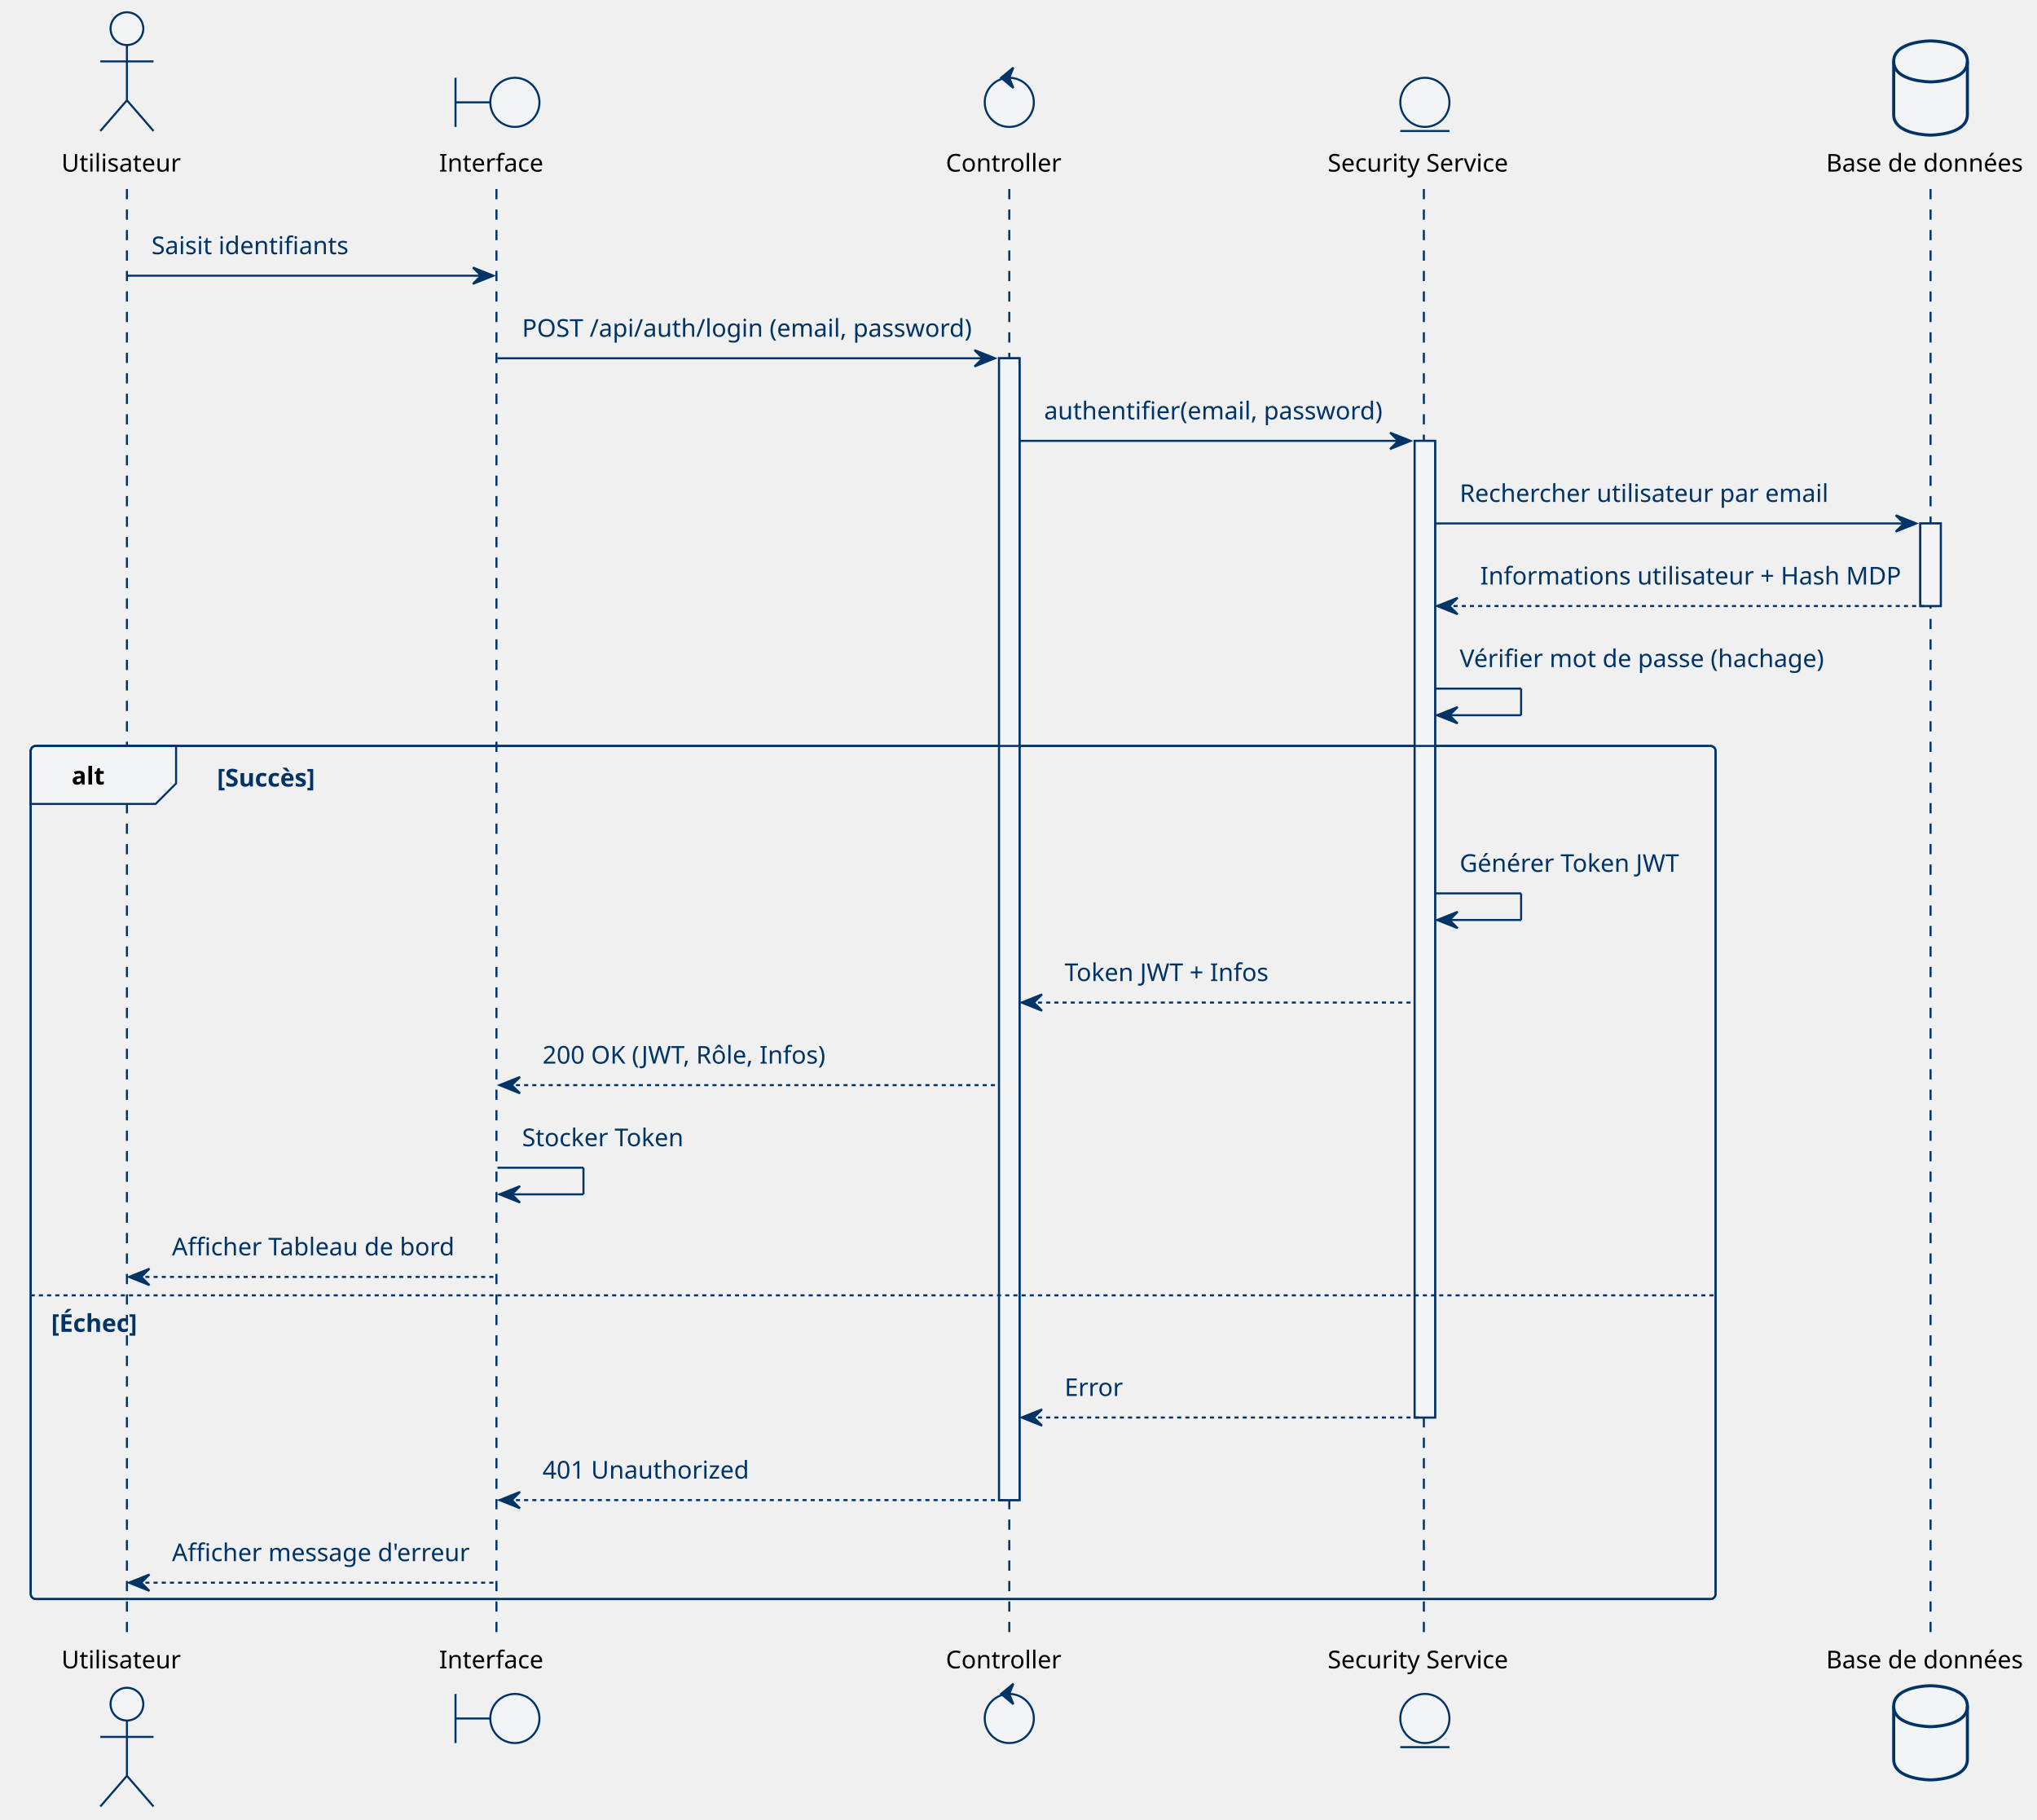
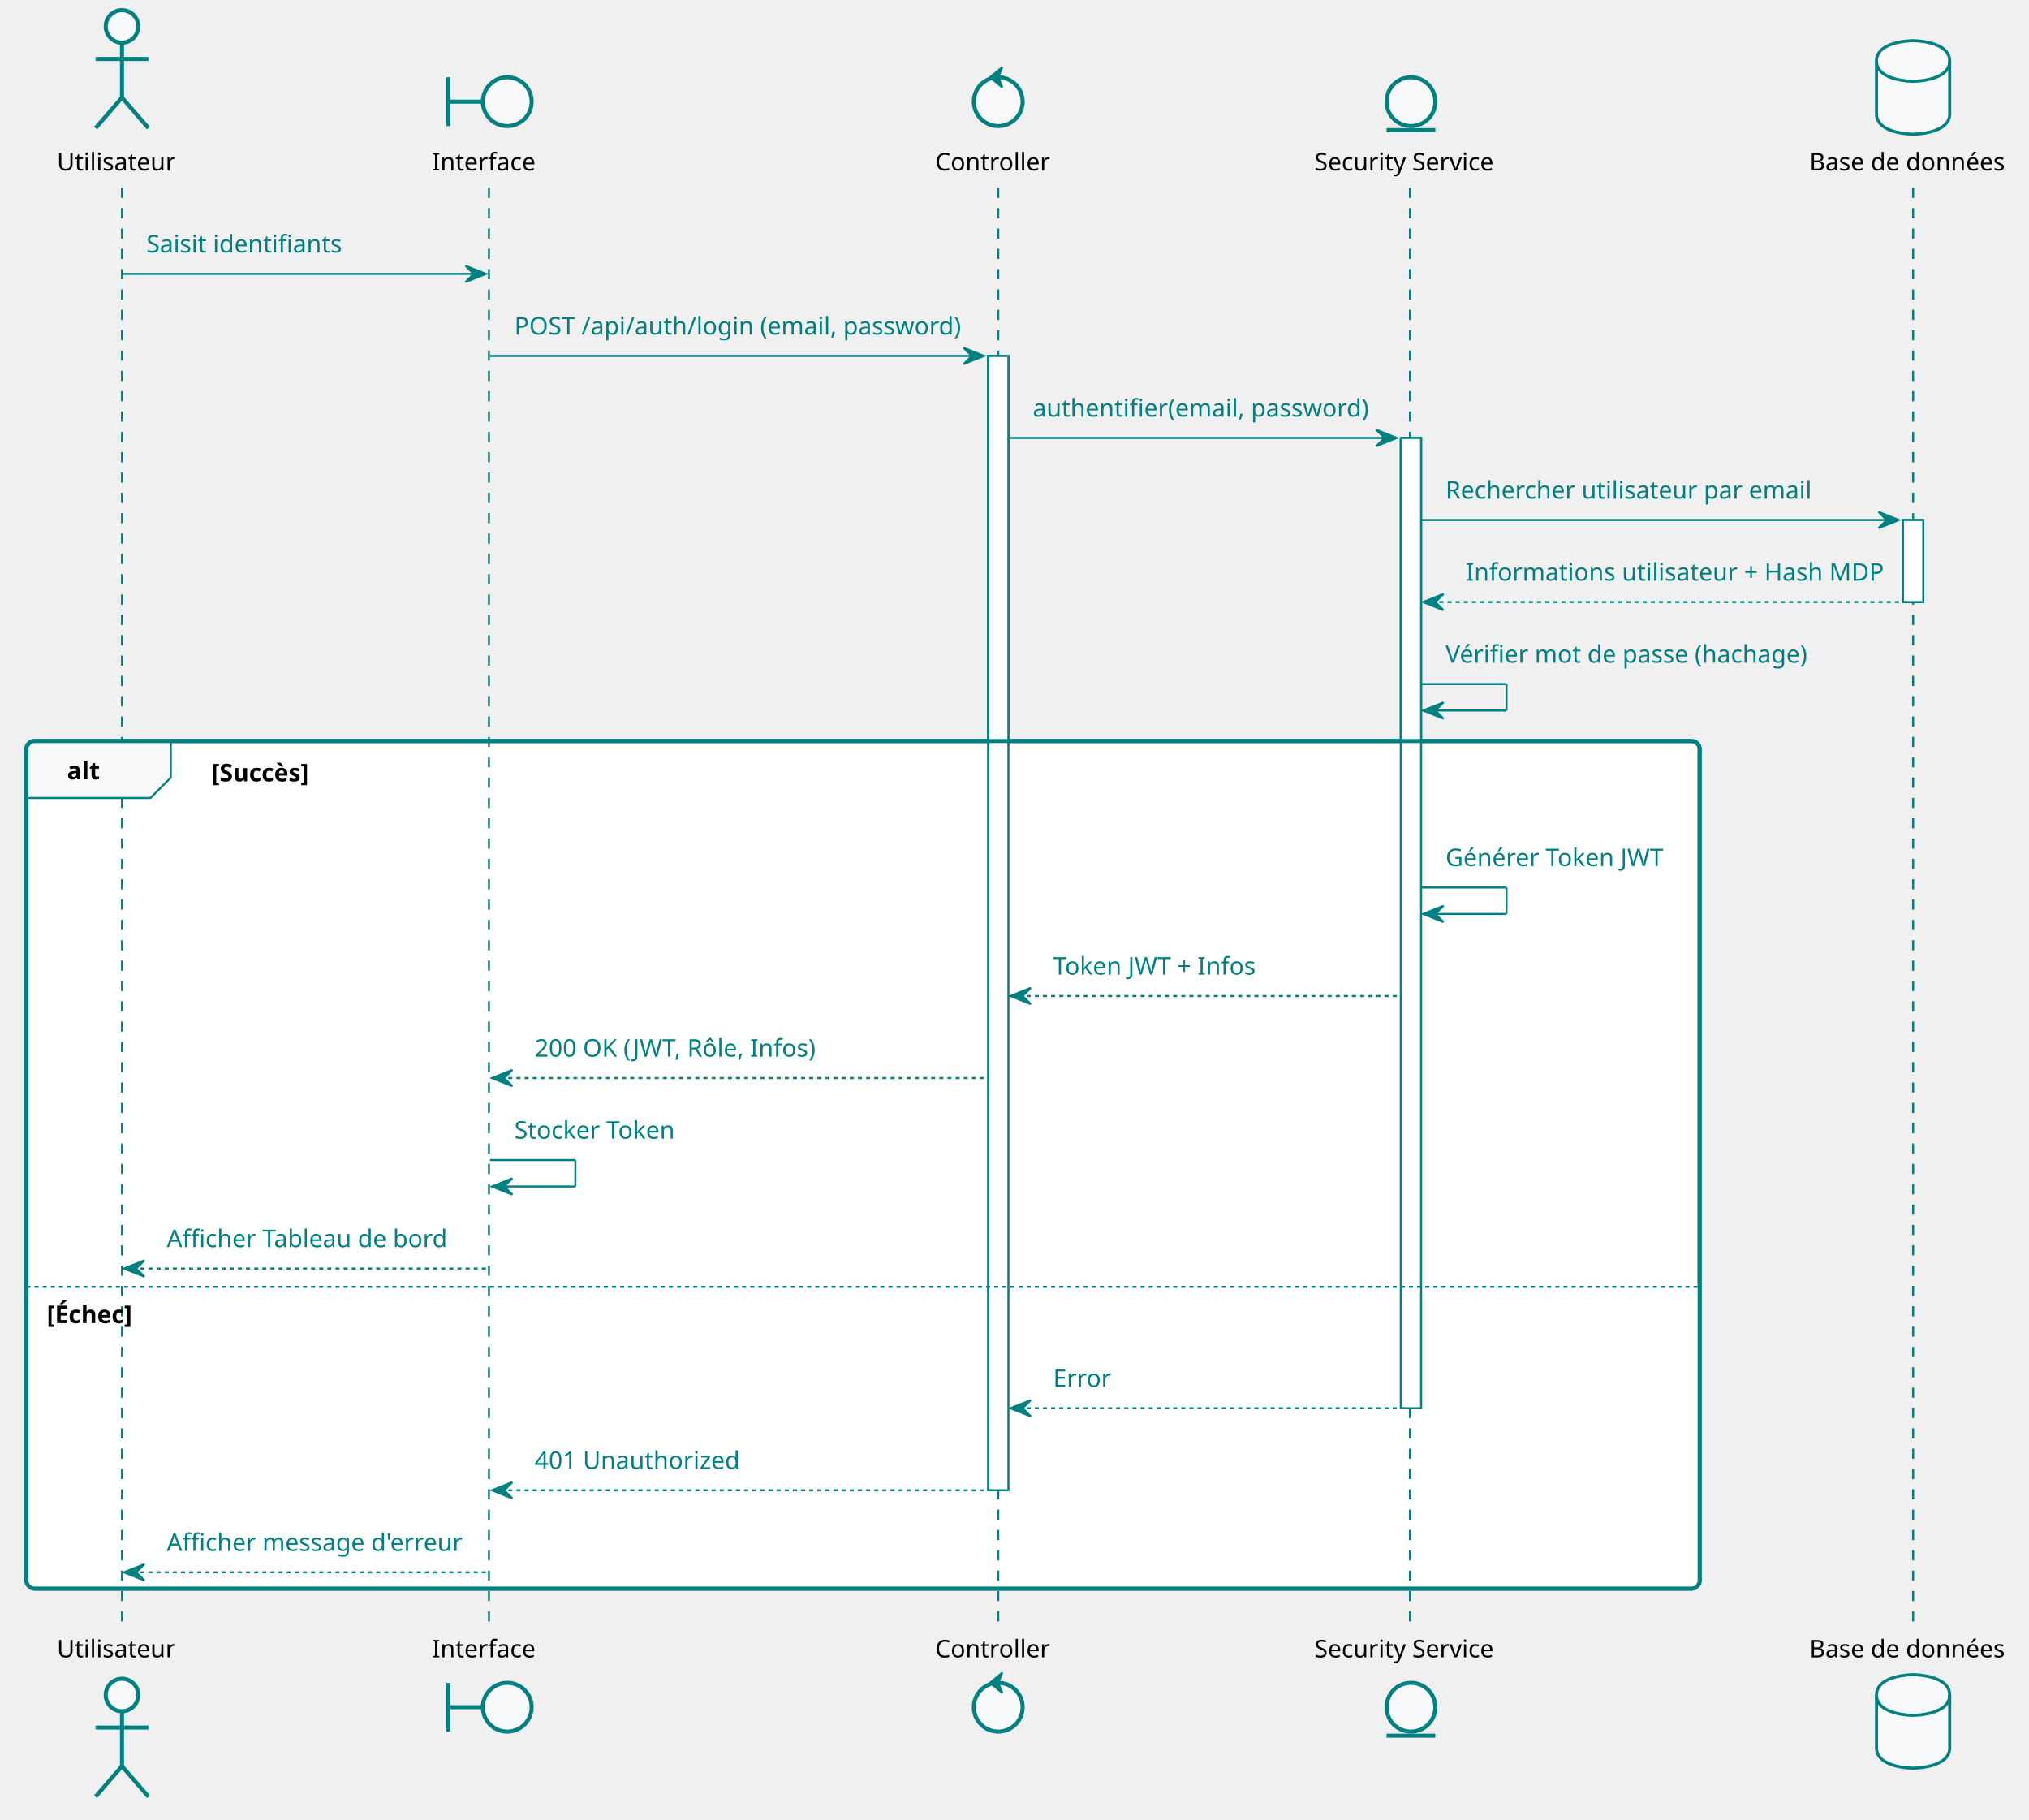
- <svg xmlns="http://www.w3.org/2000/svg" contentStyleType="text/css" height="889px" preserveAspectRatio="none" style="width:995px;height:889px;background:#FFFFFF;" version="1.1" viewBox="0 0 995 889" width="995px" zoomAndPan="magnify">
+ <svg xmlns="http://www.w3.org/2000/svg" contentScriptType="application/ecmascript" contentStyleType="text/css" height="895px" preserveAspectRatio="none" style="width:998px;height:895px;" version="1.1" viewBox="0 0 998 895" width="998px" zoomAndPan="magnify">
  <defs />
  <g>
-     <rect fill="#F2F4F7" height="557.818" style="stroke:#003366;stroke-width:1.0;" width="10" x="488" y="175.032" />
-     <rect fill="#F2F4F7" height="477.129" style="stroke:#003366;stroke-width:1.0;" width="10" x="691" y="215.376" />
-     <rect fill="#F2F4F7" height="40.344" style="stroke:#003366;stroke-width:1.0;" width="10" x="938" y="255.721" />
-     <rect fill="none" height="416.785" rx="2.5" ry="2.5" style="stroke:#003366;stroke-width:1.0;" width="823" x="15" y="364.409" />
-     <line style="stroke:#003366;stroke-width:1.0;stroke-dasharray:5.0,5.0;" x1="62" x2="62" y1="92.344" y2="798.194" />
-     <line style="stroke:#003366;stroke-width:1.0;stroke-dasharray:5.0,5.0;" x1="242.5" x2="242.5" y1="92.344" y2="798.194" />
-     <line style="stroke:#003366;stroke-width:1.0;stroke-dasharray:5.0,5.0;" x1="493" x2="493" y1="92.344" y2="798.194" />
-     <line style="stroke:#003366;stroke-width:1.0;stroke-dasharray:5.0,5.0;" x1="695.5" x2="695.5" y1="92.344" y2="798.194" />
-     <line style="stroke:#003366;stroke-width:1.0;stroke-dasharray:5.0,5.0;" x1="943" x2="943" y1="92.344" y2="798.194" />
-     <text fill="#000000" font-family="sans-serif" font-size="12" lengthAdjust="spacing" textLength="58" x="30" y="83.828">Utilisateur</text>
-     <ellipse cx="62" cy="14" fill="#F2F4F7" rx="8" ry="8" style="stroke:#003366;stroke-width:1.0;" />
-     <path d="M62,22 L62,49 M49,30 L75,30 M62,49 L49,64 M62,49 L75,64 " fill="none" style="stroke:#003366;stroke-width:1.0;" />
-     <text fill="#000000" font-family="sans-serif" font-size="12" lengthAdjust="spacing" textLength="58" x="30" y="815.022">Utilisateur</text>
-     <ellipse cx="62" cy="832.538" fill="#F2F4F7" rx="8" ry="8" style="stroke:#003366;stroke-width:1.0;" />
-     <path d="M62,840.538 L62,867.538 M49,848.538 L75,848.538 M62,867.538 L49,882.538 M62,867.538 L75,882.538 " fill="none" style="stroke:#003366;stroke-width:1.0;" />
-     <text fill="#000000" font-family="sans-serif" font-size="12" lengthAdjust="spacing" textLength="51" x="214.5" y="83.828">Interface</text>
-     <path d="M222.5,38 L222.5,62 M222.5,50 L239.5,50 " fill="none" style="stroke:#003366;stroke-width:1.0;" />
-     <ellipse cx="251.5" cy="50" fill="#F2F4F7" rx="12" ry="12" style="stroke:#003366;stroke-width:1.0;" />
-     <text fill="#000000" font-family="sans-serif" font-size="12" lengthAdjust="spacing" textLength="51" x="214.5" y="815.022">Interface</text>
-     <path d="M222.5,827.538 L222.5,851.538 M222.5,839.538 L239.5,839.538 " fill="none" style="stroke:#003366;stroke-width:1.0;" />
-     <ellipse cx="251.5" cy="839.538" fill="#F2F4F7" rx="12" ry="12" style="stroke:#003366;stroke-width:1.0;" />
-     <text fill="#000000" font-family="sans-serif" font-size="12" lengthAdjust="spacing" textLength="56" x="462" y="83.828">Controller</text>
-     <ellipse cx="493" cy="50" fill="#F2F4F7" rx="12" ry="12" style="stroke:#003366;stroke-width:1.0;" />
-     <polygon fill="#003366" points="489,38,495,33,493,38,495,43,489,38" style="stroke:#003366;stroke-width:1.0;" />
-     <text fill="#000000" font-family="sans-serif" font-size="12" lengthAdjust="spacing" textLength="56" x="462" y="815.022">Controller</text>
-     <ellipse cx="493" cy="839.538" fill="#F2F4F7" rx="12" ry="12" style="stroke:#003366;stroke-width:1.0;" />
-     <polygon fill="#003366" points="489,827.538,495,822.538,493,827.538,495,832.538,489,827.538" style="stroke:#003366;stroke-width:1.0;" />
-     <text fill="#000000" font-family="sans-serif" font-size="12" lengthAdjust="spacing" textLength="89" x="648.5" y="83.828">Security Service</text>
-     <ellipse cx="696" cy="50" fill="#F2F4F7" rx="12" ry="12" style="stroke:#003366;stroke-width:1.0;" />
-     <line style="stroke:#003366;stroke-width:1.0;" x1="684" x2="708" y1="64" y2="64" />
-     <text fill="#000000" font-family="sans-serif" font-size="12" lengthAdjust="spacing" textLength="89" x="648.5" y="815.022">Security Service</text>
-     <ellipse cx="696" cy="839.538" fill="#F2F4F7" rx="12" ry="12" style="stroke:#003366;stroke-width:1.0;" />
-     <line style="stroke:#003366;stroke-width:1.0;" x1="684" x2="708" y1="853.538" y2="853.538" />
-     <text fill="#000000" font-family="sans-serif" font-size="12" lengthAdjust="spacing" textLength="96" x="892" y="83.828">Base de données</text>
-     <path d="M925,30 C925,20 943,20 943,20 C943,20 961,20 961,30 L961,56 C961,66 943,66 943,66 C943,66 925,66 925,56 L925,30 " fill="#F2F4F7" style="stroke:#003366;stroke-width:1.5;" />
-     <path d="M925,30 C925,40 943,40 943,40 C943,40 961,40 961,30 " fill="none" style="stroke:#003366;stroke-width:1.5;" />
-     <text fill="#000000" font-family="sans-serif" font-size="12" lengthAdjust="spacing" textLength="96" x="892" y="815.022">Base de données</text>
-     <path d="M925,833.538 C925,823.538 943,823.538 943,823.538 C943,823.538 961,823.538 961,833.538 L961,859.538 C961,869.538 943,869.538 943,869.538 C943,869.538 925,869.538 925,859.538 L925,833.538 " fill="#F2F4F7" style="stroke:#003366;stroke-width:1.5;" />
-     <path d="M925,833.538 C925,843.538 943,843.538 943,843.538 C943,843.538 961,843.538 961,833.538 " fill="none" style="stroke:#003366;stroke-width:1.5;" />
-     <rect fill="#F2F4F7" height="557.818" style="stroke:#003366;stroke-width:1.0;" width="10" x="488" y="175.032" />
-     <rect fill="#F2F4F7" height="477.129" style="stroke:#003366;stroke-width:1.0;" width="10" x="691" y="215.376" />
-     <rect fill="#F2F4F7" height="40.344" style="stroke:#003366;stroke-width:1.0;" width="10" x="938" y="255.721" />
-     <polygon fill="#003366" points="231,130.688,241,134.688,231,138.688,235,134.688" style="stroke:#003366;stroke-width:1.0;" />
-     <line style="stroke:#003366;stroke-width:1.0;" x1="62" x2="237" y1="134.688" y2="134.688" />
-     <text fill="#003366" font-family="sans-serif" font-size="12" lengthAdjust="spacing" textLength="95" x="74" y="124.172">Saisit identifiants</text>
-     <polygon fill="#003366" points="476,171.032,486,175.032,476,179.032,480,175.032" style="stroke:#003366;stroke-width:1.0;" />
-     <line style="stroke:#003366;stroke-width:1.0;" x1="243" x2="482" y1="175.032" y2="175.032" />
-     <text fill="#003366" font-family="sans-serif" font-size="12" lengthAdjust="spacing" textLength="216" x="255" y="164.516">POST /api/auth/login (email, password)</text>
-     <polygon fill="#003366" points="679,211.376,689,215.376,679,219.376,683,215.376" style="stroke:#003366;stroke-width:1.0;" />
-     <line style="stroke:#003366;stroke-width:1.0;" x1="498" x2="685" y1="215.376" y2="215.376" />
-     <text fill="#003366" font-family="sans-serif" font-size="12" lengthAdjust="spacing" textLength="164" x="510" y="204.86">authentifier(email, password)</text>
-     <polygon fill="#003366" points="926,251.721,936,255.721,926,259.721,930,255.721" style="stroke:#003366;stroke-width:1.0;" />
-     <line style="stroke:#003366;stroke-width:1.0;" x1="701" x2="932" y1="255.721" y2="255.721" />
-     <text fill="#003366" font-family="sans-serif" font-size="12" lengthAdjust="spacing" textLength="179" x="713" y="245.204">Rechercher utilisateur par email</text>
-     <polygon fill="#003366" points="712,292.065,702,296.065,712,300.065,708,296.065" style="stroke:#003366;stroke-width:1.0;" />
-     <line style="stroke:#003366;stroke-width:1.0;stroke-dasharray:2.0,2.0;" x1="706" x2="942" y1="296.065" y2="296.065" />
-     <text fill="#003366" font-family="sans-serif" font-size="12" lengthAdjust="spacing" textLength="203" x="723" y="285.549">Informations utilisateur + Hash MDP</text>
-     <line style="stroke:#003366;stroke-width:1.0;" x1="701" x2="743" y1="336.409" y2="336.409" />
-     <line style="stroke:#003366;stroke-width:1.0;" x1="743" x2="743" y1="336.409" y2="349.409" />
-     <line style="stroke:#003366;stroke-width:1.0;" x1="702" x2="743" y1="349.409" y2="349.409" />
-     <polygon fill="#003366" points="712,345.409,702,349.409,712,353.409,708,349.409" style="stroke:#003366;stroke-width:1.0;" />
-     <text fill="#003366" font-family="sans-serif" font-size="12" lengthAdjust="spacing" textLength="178" x="713" y="325.893">Vérifier mot de passe (hachage)</text>
-     <path d="M17.5,364.409 L86,364.409 L86,382.753 L76,392.753 L15,392.753 L15,366.909 A2.5,2.5 0 0 1 17.5,364.409 " fill="#F2F4F7" style="stroke:#003366;stroke-width:1.0;" />
-     <rect fill="none" height="416.785" rx="2.5" ry="2.5" style="stroke:#003366;stroke-width:1.0;" width="823" x="15" y="364.409" />
-     <text fill="#000000" font-family="sans-serif" font-size="12" font-weight="bold" lengthAdjust="spacing" textLength="16" x="35" y="383.237">alt</text>
-     <text fill="#003366" font-family="sans-serif" font-size="12" font-weight="bold" lengthAdjust="spacing" textLength="48" x="106" y="384.237">[Succès]</text>
-     <line style="stroke:#003366;stroke-width:1.0;" x1="701" x2="743" y1="436.441" y2="436.441" />
-     <line style="stroke:#003366;stroke-width:1.0;" x1="743" x2="743" y1="436.441" y2="449.441" />
-     <line style="stroke:#003366;stroke-width:1.0;" x1="702" x2="743" y1="449.441" y2="449.441" />
-     <polygon fill="#003366" points="712,445.441,702,449.441,712,453.441,708,449.441" style="stroke:#003366;stroke-width:1.0;" />
-     <text fill="#003366" font-family="sans-serif" font-size="12" lengthAdjust="spacing" textLength="108" x="713" y="425.925">Générer Token JWT</text>
-     <polygon fill="#003366" points="509,485.785,499,489.785,509,493.785,505,489.785" style="stroke:#003366;stroke-width:1.0;" />
-     <line style="stroke:#003366;stroke-width:1.0;stroke-dasharray:2.0,2.0;" x1="503" x2="690" y1="489.785" y2="489.785" />
-     <text fill="#003366" font-family="sans-serif" font-size="12" lengthAdjust="spacing" textLength="99" x="520" y="479.269">Token JWT + Infos</text>
-     <polygon fill="#003366" points="254,526.129,244,530.129,254,534.129,250,530.129" style="stroke:#003366;stroke-width:1.0;" />
-     <line style="stroke:#003366;stroke-width:1.0;stroke-dasharray:2.0,2.0;" x1="248" x2="487" y1="530.129" y2="530.129" />
-     <text fill="#003366" font-family="sans-serif" font-size="12" lengthAdjust="spacing" textLength="136" x="265" y="519.613">200 OK (JWT, Rôle, Infos)</text>
-     <line style="stroke:#003366;stroke-width:1.0;" x1="243" x2="285" y1="570.473" y2="570.473" />
-     <line style="stroke:#003366;stroke-width:1.0;" x1="285" x2="285" y1="570.473" y2="583.473" />
-     <line style="stroke:#003366;stroke-width:1.0;" x1="244" x2="285" y1="583.473" y2="583.473" />
-     <polygon fill="#003366" points="254,579.473,244,583.473,254,587.473,250,583.473" style="stroke:#003366;stroke-width:1.0;" />
-     <text fill="#003366" font-family="sans-serif" font-size="12" lengthAdjust="spacing" textLength="79" x="255" y="559.957">Stocker Token</text>
-     <polygon fill="#003366" points="73,619.818,63,623.818,73,627.818,69,623.818" style="stroke:#003366;stroke-width:1.0;" />
-     <line style="stroke:#003366;stroke-width:1.0;stroke-dasharray:2.0,2.0;" x1="67" x2="242" y1="623.818" y2="623.818" />
-     <text fill="#003366" font-family="sans-serif" font-size="12" lengthAdjust="spacing" textLength="138" x="84" y="613.302">Afficher Tableau de bord</text>
-     <line style="stroke:#003366;stroke-width:1.0;stroke-dasharray:2.0,2.0;" x1="15" x2="838" y1="632.818" y2="632.818" />
-     <text fill="#003366" font-family="sans-serif" font-size="12" font-weight="bold" lengthAdjust="spacing" textLength="42" x="25" y="650.646">[Échec]</text>
-     <polygon fill="#003366" points="509,688.506,499,692.506,509,696.506,505,692.506" style="stroke:#003366;stroke-width:1.0;" />
-     <line style="stroke:#003366;stroke-width:1.0;stroke-dasharray:2.0,2.0;" x1="503" x2="695" y1="692.506" y2="692.506" />
-     <text fill="#003366" font-family="sans-serif" font-size="12" lengthAdjust="spacing" textLength="29" x="520" y="681.99">Error</text>
-     <polygon fill="#003366" points="254,728.85,244,732.85,254,736.85,250,732.85" style="stroke:#003366;stroke-width:1.0;" />
-     <line style="stroke:#003366;stroke-width:1.0;stroke-dasharray:2.0,2.0;" x1="248" x2="492" y1="732.85" y2="732.85" />
-     <text fill="#003366" font-family="sans-serif" font-size="12" lengthAdjust="spacing" textLength="100" x="265" y="722.334">401 Unauthorized</text>
-     <polygon fill="#003366" points="73,769.194,63,773.194,73,777.194,69,773.194" style="stroke:#003366;stroke-width:1.0;" />
-     <line style="stroke:#003366;stroke-width:1.0;stroke-dasharray:2.0,2.0;" x1="67" x2="242" y1="773.194" y2="773.194" />
-     <text fill="#003366" font-family="sans-serif" font-size="12" lengthAdjust="spacing" textLength="147" x="84" y="762.678">Afficher message d'erreur</text>
+     <rect fill="#FFFFFF" height="557.818" style="stroke: #008080; stroke-width: 1.0;" width="10" x="486" y="175.032" />
+     <rect fill="#FFFFFF" height="477.129" style="stroke: #008080; stroke-width: 1.0;" width="10" x="689" y="215.376" />
+     <rect fill="#FFFFFF" height="40.344" style="stroke: #008080; stroke-width: 1.0;" width="10" x="936" y="255.721" />
+     <rect fill="#FFFFFF" height="416.785" rx="4" ry="4" style="stroke: #008080; stroke-width: 2.0;" width="823" x="13" y="364.409" />
+     <rect fill="#FFFFFF" height="149.376" style="stroke: none; stroke-width: 1.0;" width="823" x="13" y="631.818" />
+     <line style="stroke: #008080; stroke-width: 1.0; stroke-dasharray: 5.0,5.0;" x1="60" x2="60" y1="92.344" y2="798.194" />
+     <line style="stroke: #008080; stroke-width: 1.0; stroke-dasharray: 5.0,5.0;" x1="240.5" x2="240.5" y1="92.344" y2="798.194" />
+     <line style="stroke: #008080; stroke-width: 1.0; stroke-dasharray: 5.0,5.0;" x1="491" x2="491" y1="92.344" y2="798.194" />
+     <line style="stroke: #008080; stroke-width: 1.0; stroke-dasharray: 5.0,5.0;" x1="693.5" x2="693.5" y1="92.344" y2="798.194" />
+     <line style="stroke: #008080; stroke-width: 1.0; stroke-dasharray: 5.0,5.0;" x1="941" x2="941" y1="92.344" y2="798.194" />
+     <text fill="#000000" font-family="sans-serif" font-size="12" lengthAdjust="spacingAndGlyphs" textLength="58" x="28" y="83.828">Utilisateur</text>
+     <ellipse cx="60" cy="13" fill="#F8F9FA" rx="8" ry="8" style="stroke: #008080; stroke-width: 2.0;" />
+     <path d="M60,21 L60,48 M47,29 L73,29 M60,48 L47,63 M60,48 L73,63 " fill="none" style="stroke: #008080; stroke-width: 2.0;" />
+     <text fill="#000000" font-family="sans-serif" font-size="12" lengthAdjust="spacingAndGlyphs" textLength="58" x="28" y="815.022">Utilisateur</text>
+     <ellipse cx="60" cy="833.538" fill="#F8F9FA" rx="8" ry="8" style="stroke: #008080; stroke-width: 2.0;" />
+     <path d="M60,841.538 L60,868.538 M47,849.538 L73,849.538 M60,868.538 L47,883.538 M60,868.538 L73,883.538 " fill="none" style="stroke: #008080; stroke-width: 2.0;" />
+     <text fill="#000000" font-family="sans-serif" font-size="12" lengthAdjust="spacingAndGlyphs" textLength="51" x="212.5" y="83.828">Interface</text>
+     <path d="M220.5,38 L220.5,62 M220.5,50 L237.5,50 " fill="none" style="stroke: #008080; stroke-width: 2.0;" />
+     <ellipse cx="249.5" cy="50" fill="#F8F9FA" rx="12" ry="12" style="stroke: #008080; stroke-width: 2.0;" />
+     <text fill="#000000" font-family="sans-serif" font-size="12" lengthAdjust="spacingAndGlyphs" textLength="51" x="212.5" y="815.022">Interface</text>
+     <path d="M220.5,827.538 L220.5,851.538 M220.5,839.538 L237.5,839.538 " fill="none" style="stroke: #008080; stroke-width: 2.0;" />
+     <ellipse cx="249.5" cy="839.538" fill="#F8F9FA" rx="12" ry="12" style="stroke: #008080; stroke-width: 2.0;" />
+     <text fill="#000000" font-family="sans-serif" font-size="12" lengthAdjust="spacingAndGlyphs" textLength="56" x="460" y="83.828">Controller</text>
+     <ellipse cx="491" cy="50" fill="#F8F9FA" rx="12" ry="12" style="stroke: #008080; stroke-width: 2.0;" />
+     <polygon fill="#008080" points="487,38,493,33,491,38,493,43,487,38" style="stroke: #008080; stroke-width: 1.0;" />
+     <text fill="#000000" font-family="sans-serif" font-size="12" lengthAdjust="spacingAndGlyphs" textLength="56" x="460" y="815.022">Controller</text>
+     <ellipse cx="491" cy="839.538" fill="#F8F9FA" rx="12" ry="12" style="stroke: #008080; stroke-width: 2.0;" />
+     <polygon fill="#008080" points="487,827.538,493,822.538,491,827.538,493,832.538,487,827.538" style="stroke: #008080; stroke-width: 1.0;" />
+     <text fill="#000000" font-family="sans-serif" font-size="12" lengthAdjust="spacingAndGlyphs" textLength="89" x="646.5" y="83.828">Security Service</text>
+     <ellipse cx="694" cy="50" fill="#F8F9FA" rx="12" ry="12" style="stroke: #008080; stroke-width: 2.0;" />
+     <line style="stroke: #008080; stroke-width: 2.0;" x1="682" x2="706" y1="64" y2="64" />
+     <text fill="#000000" font-family="sans-serif" font-size="12" lengthAdjust="spacingAndGlyphs" textLength="89" x="646.5" y="815.022">Security Service</text>
+     <ellipse cx="694" cy="839.538" fill="#F8F9FA" rx="12" ry="12" style="stroke: #008080; stroke-width: 2.0;" />
+     <line style="stroke: #008080; stroke-width: 2.0;" x1="682" x2="706" y1="853.538" y2="853.538" />
+     <text fill="#000000" font-family="sans-serif" font-size="12" lengthAdjust="spacingAndGlyphs" textLength="96" x="890" y="83.828">Base de données</text>
+     <path d="M923,30 C923,20 941,20 941,20 C941,20 959,20 959,30 L959,56 C959,66 941,66 941,66 C941,66 923,66 923,56 L923,30 " fill="#F8F9FA" style="stroke: #008080; stroke-width: 1.5;" />
+     <path d="M923,30 C923,40 941,40 941,40 C941,40 959,40 959,30 " fill="none" style="stroke: #008080; stroke-width: 1.5;" />
+     <text fill="#000000" font-family="sans-serif" font-size="12" lengthAdjust="spacingAndGlyphs" textLength="96" x="890" y="815.022">Base de données</text>
+     <path d="M923,833.538 C923,823.538 941,823.538 941,823.538 C941,823.538 959,823.538 959,833.538 L959,859.538 C959,869.538 941,869.538 941,869.538 C941,869.538 923,869.538 923,859.538 L923,833.538 " fill="#F8F9FA" style="stroke: #008080; stroke-width: 1.5;" />
+     <path d="M923,833.538 C923,843.538 941,843.538 941,843.538 C941,843.538 959,843.538 959,833.538 " fill="none" style="stroke: #008080; stroke-width: 1.5;" />
+     <rect fill="#FFFFFF" height="557.818" style="stroke: #008080; stroke-width: 1.0;" width="10" x="486" y="175.032" />
+     <rect fill="#FFFFFF" height="477.129" style="stroke: #008080; stroke-width: 1.0;" width="10" x="689" y="215.376" />
+     <rect fill="#FFFFFF" height="40.344" style="stroke: #008080; stroke-width: 1.0;" width="10" x="936" y="255.721" />
+     <polygon fill="#008080" points="229,130.688,239,134.688,229,138.688,233,134.688" style="stroke: #008080; stroke-width: 1.0;" />
+     <line style="stroke: #008080; stroke-width: 1.0;" x1="60" x2="235" y1="134.688" y2="134.688" />
+     <text fill="#008080" font-family="sans-serif" font-size="12" lengthAdjust="spacingAndGlyphs" textLength="95" x="72" y="124.172">Saisit identifiants</text>
+     <polygon fill="#008080" points="474,171.032,484,175.032,474,179.032,478,175.032" style="stroke: #008080; stroke-width: 1.0;" />
+     <line style="stroke: #008080; stroke-width: 1.0;" x1="241" x2="480" y1="175.032" y2="175.032" />
+     <text fill="#008080" font-family="sans-serif" font-size="12" lengthAdjust="spacingAndGlyphs" textLength="216" x="253" y="164.516">POST /api/auth/login (email, password)</text>
+     <polygon fill="#008080" points="677,211.376,687,215.376,677,219.376,681,215.376" style="stroke: #008080; stroke-width: 1.0;" />
+     <line style="stroke: #008080; stroke-width: 1.0;" x1="496" x2="683" y1="215.376" y2="215.376" />
+     <text fill="#008080" font-family="sans-serif" font-size="12" lengthAdjust="spacingAndGlyphs" textLength="164" x="508" y="204.86">authentifier(email, password)</text>
+     <polygon fill="#008080" points="924,251.721,934,255.721,924,259.721,928,255.721" style="stroke: #008080; stroke-width: 1.0;" />
+     <line style="stroke: #008080; stroke-width: 1.0;" x1="699" x2="930" y1="255.721" y2="255.721" />
+     <text fill="#008080" font-family="sans-serif" font-size="12" lengthAdjust="spacingAndGlyphs" textLength="179" x="711" y="245.204">Rechercher utilisateur par email</text>
+     <polygon fill="#008080" points="710,292.065,700,296.065,710,300.065,706,296.065" style="stroke: #008080; stroke-width: 1.0;" />
+     <line style="stroke: #008080; stroke-width: 1.0; stroke-dasharray: 2.0,2.0;" x1="704" x2="940" y1="296.065" y2="296.065" />
+     <text fill="#008080" font-family="sans-serif" font-size="12" lengthAdjust="spacingAndGlyphs" textLength="203" x="721" y="285.549">Informations utilisateur + Hash MDP</text>
+     <line style="stroke: #008080; stroke-width: 1.0;" x1="699" x2="741" y1="336.409" y2="336.409" />
+     <line style="stroke: #008080; stroke-width: 1.0;" x1="741" x2="741" y1="336.409" y2="349.409" />
+     <line style="stroke: #008080; stroke-width: 1.0;" x1="700" x2="741" y1="349.409" y2="349.409" />
+     <polygon fill="#008080" points="710,345.409,700,349.409,710,353.409,706,349.409" style="stroke: #008080; stroke-width: 1.0;" />
+     <text fill="#008080" font-family="sans-serif" font-size="12" lengthAdjust="spacingAndGlyphs" textLength="178" x="711" y="325.893">Vérifier mot de passe (hachage)</text>
+     <path d="M17,364.409 L84,364.409 L84,382.409 L74,392.409 L13,392.409 L13,368.409 " fill="#F8F9FA" style="stroke: #008080; stroke-width: 1.0;" />
+     <rect fill="none" height="416.785" rx="4" ry="4" style="stroke: #008080; stroke-width: 2.0;" width="823" x="13" y="364.409" />
+     <text fill="#000000" font-family="sans-serif" font-size="12" font-weight="bold" lengthAdjust="spacingAndGlyphs" textLength="16" x="33" y="383.237">alt</text>
+     <text fill="#000000" font-family="sans-serif" font-size="12" font-weight="bold" lengthAdjust="spacingAndGlyphs" textLength="48" x="104" y="384.237">[Succès]</text>
+     <line style="stroke: #008080; stroke-width: 1.0;" x1="699" x2="741" y1="436.441" y2="436.441" />
+     <line style="stroke: #008080; stroke-width: 1.0;" x1="741" x2="741" y1="436.441" y2="449.441" />
+     <line style="stroke: #008080; stroke-width: 1.0;" x1="700" x2="741" y1="449.441" y2="449.441" />
+     <polygon fill="#008080" points="710,445.441,700,449.441,710,453.441,706,449.441" style="stroke: #008080; stroke-width: 1.0;" />
+     <text fill="#008080" font-family="sans-serif" font-size="12" lengthAdjust="spacingAndGlyphs" textLength="108" x="711" y="425.925">Générer Token JWT</text>
+     <polygon fill="#008080" points="507,485.785,497,489.785,507,493.785,503,489.785" style="stroke: #008080; stroke-width: 1.0;" />
+     <line style="stroke: #008080; stroke-width: 1.0; stroke-dasharray: 2.0,2.0;" x1="501" x2="688" y1="489.785" y2="489.785" />
+     <text fill="#008080" font-family="sans-serif" font-size="12" lengthAdjust="spacingAndGlyphs" textLength="99" x="518" y="479.269">Token JWT + Infos</text>
+     <polygon fill="#008080" points="252,526.129,242,530.129,252,534.129,248,530.129" style="stroke: #008080; stroke-width: 1.0;" />
+     <line style="stroke: #008080; stroke-width: 1.0; stroke-dasharray: 2.0,2.0;" x1="246" x2="485" y1="530.129" y2="530.129" />
+     <text fill="#008080" font-family="sans-serif" font-size="12" lengthAdjust="spacingAndGlyphs" textLength="136" x="263" y="519.613">200 OK (JWT, Rôle, Infos)</text>
+     <line style="stroke: #008080; stroke-width: 1.0;" x1="241" x2="283" y1="570.473" y2="570.473" />
+     <line style="stroke: #008080; stroke-width: 1.0;" x1="283" x2="283" y1="570.473" y2="583.473" />
+     <line style="stroke: #008080; stroke-width: 1.0;" x1="242" x2="283" y1="583.473" y2="583.473" />
+     <polygon fill="#008080" points="252,579.473,242,583.473,252,587.473,248,583.473" style="stroke: #008080; stroke-width: 1.0;" />
+     <text fill="#008080" font-family="sans-serif" font-size="12" lengthAdjust="spacingAndGlyphs" textLength="79" x="253" y="559.957">Stocker Token</text>
+     <polygon fill="#008080" points="71,619.818,61,623.818,71,627.818,67,623.818" style="stroke: #008080; stroke-width: 1.0;" />
+     <line style="stroke: #008080; stroke-width: 1.0; stroke-dasharray: 2.0,2.0;" x1="65" x2="240" y1="623.818" y2="623.818" />
+     <text fill="#008080" font-family="sans-serif" font-size="12" lengthAdjust="spacingAndGlyphs" textLength="138" x="82" y="613.302">Afficher Tableau de bord</text>
+     <line style="stroke: #008080; stroke-width: 1.0; stroke-dasharray: 2.0,2.0;" x1="13" x2="836" y1="632.818" y2="632.818" />
+     <text fill="#000000" font-family="sans-serif" font-size="12" font-weight="bold" lengthAdjust="spacingAndGlyphs" textLength="42" x="23" y="650.646">[Échec]</text>
+     <polygon fill="#008080" points="507,688.506,497,692.506,507,696.506,503,692.506" style="stroke: #008080; stroke-width: 1.0;" />
+     <line style="stroke: #008080; stroke-width: 1.0; stroke-dasharray: 2.0,2.0;" x1="501" x2="693" y1="692.506" y2="692.506" />
+     <text fill="#008080" font-family="sans-serif" font-size="12" lengthAdjust="spacingAndGlyphs" textLength="29" x="518" y="681.99">Error</text>
+     <polygon fill="#008080" points="252,728.85,242,732.85,252,736.85,248,732.85" style="stroke: #008080; stroke-width: 1.0;" />
+     <line style="stroke: #008080; stroke-width: 1.0; stroke-dasharray: 2.0,2.0;" x1="246" x2="490" y1="732.85" y2="732.85" />
+     <text fill="#008080" font-family="sans-serif" font-size="12" lengthAdjust="spacingAndGlyphs" textLength="100" x="263" y="722.334">401 Unauthorized</text>
+     <polygon fill="#008080" points="71,769.194,61,773.194,71,777.194,67,773.194" style="stroke: #008080; stroke-width: 1.0;" />
+     <line style="stroke: #008080; stroke-width: 1.0; stroke-dasharray: 2.0,2.0;" x1="65" x2="240" y1="773.194" y2="773.194" />
+     <text fill="#008080" font-family="sans-serif" font-size="12" lengthAdjust="spacingAndGlyphs" textLength="147" x="82" y="762.678">Afficher message d'erreur</text>
  </g>
</svg>
